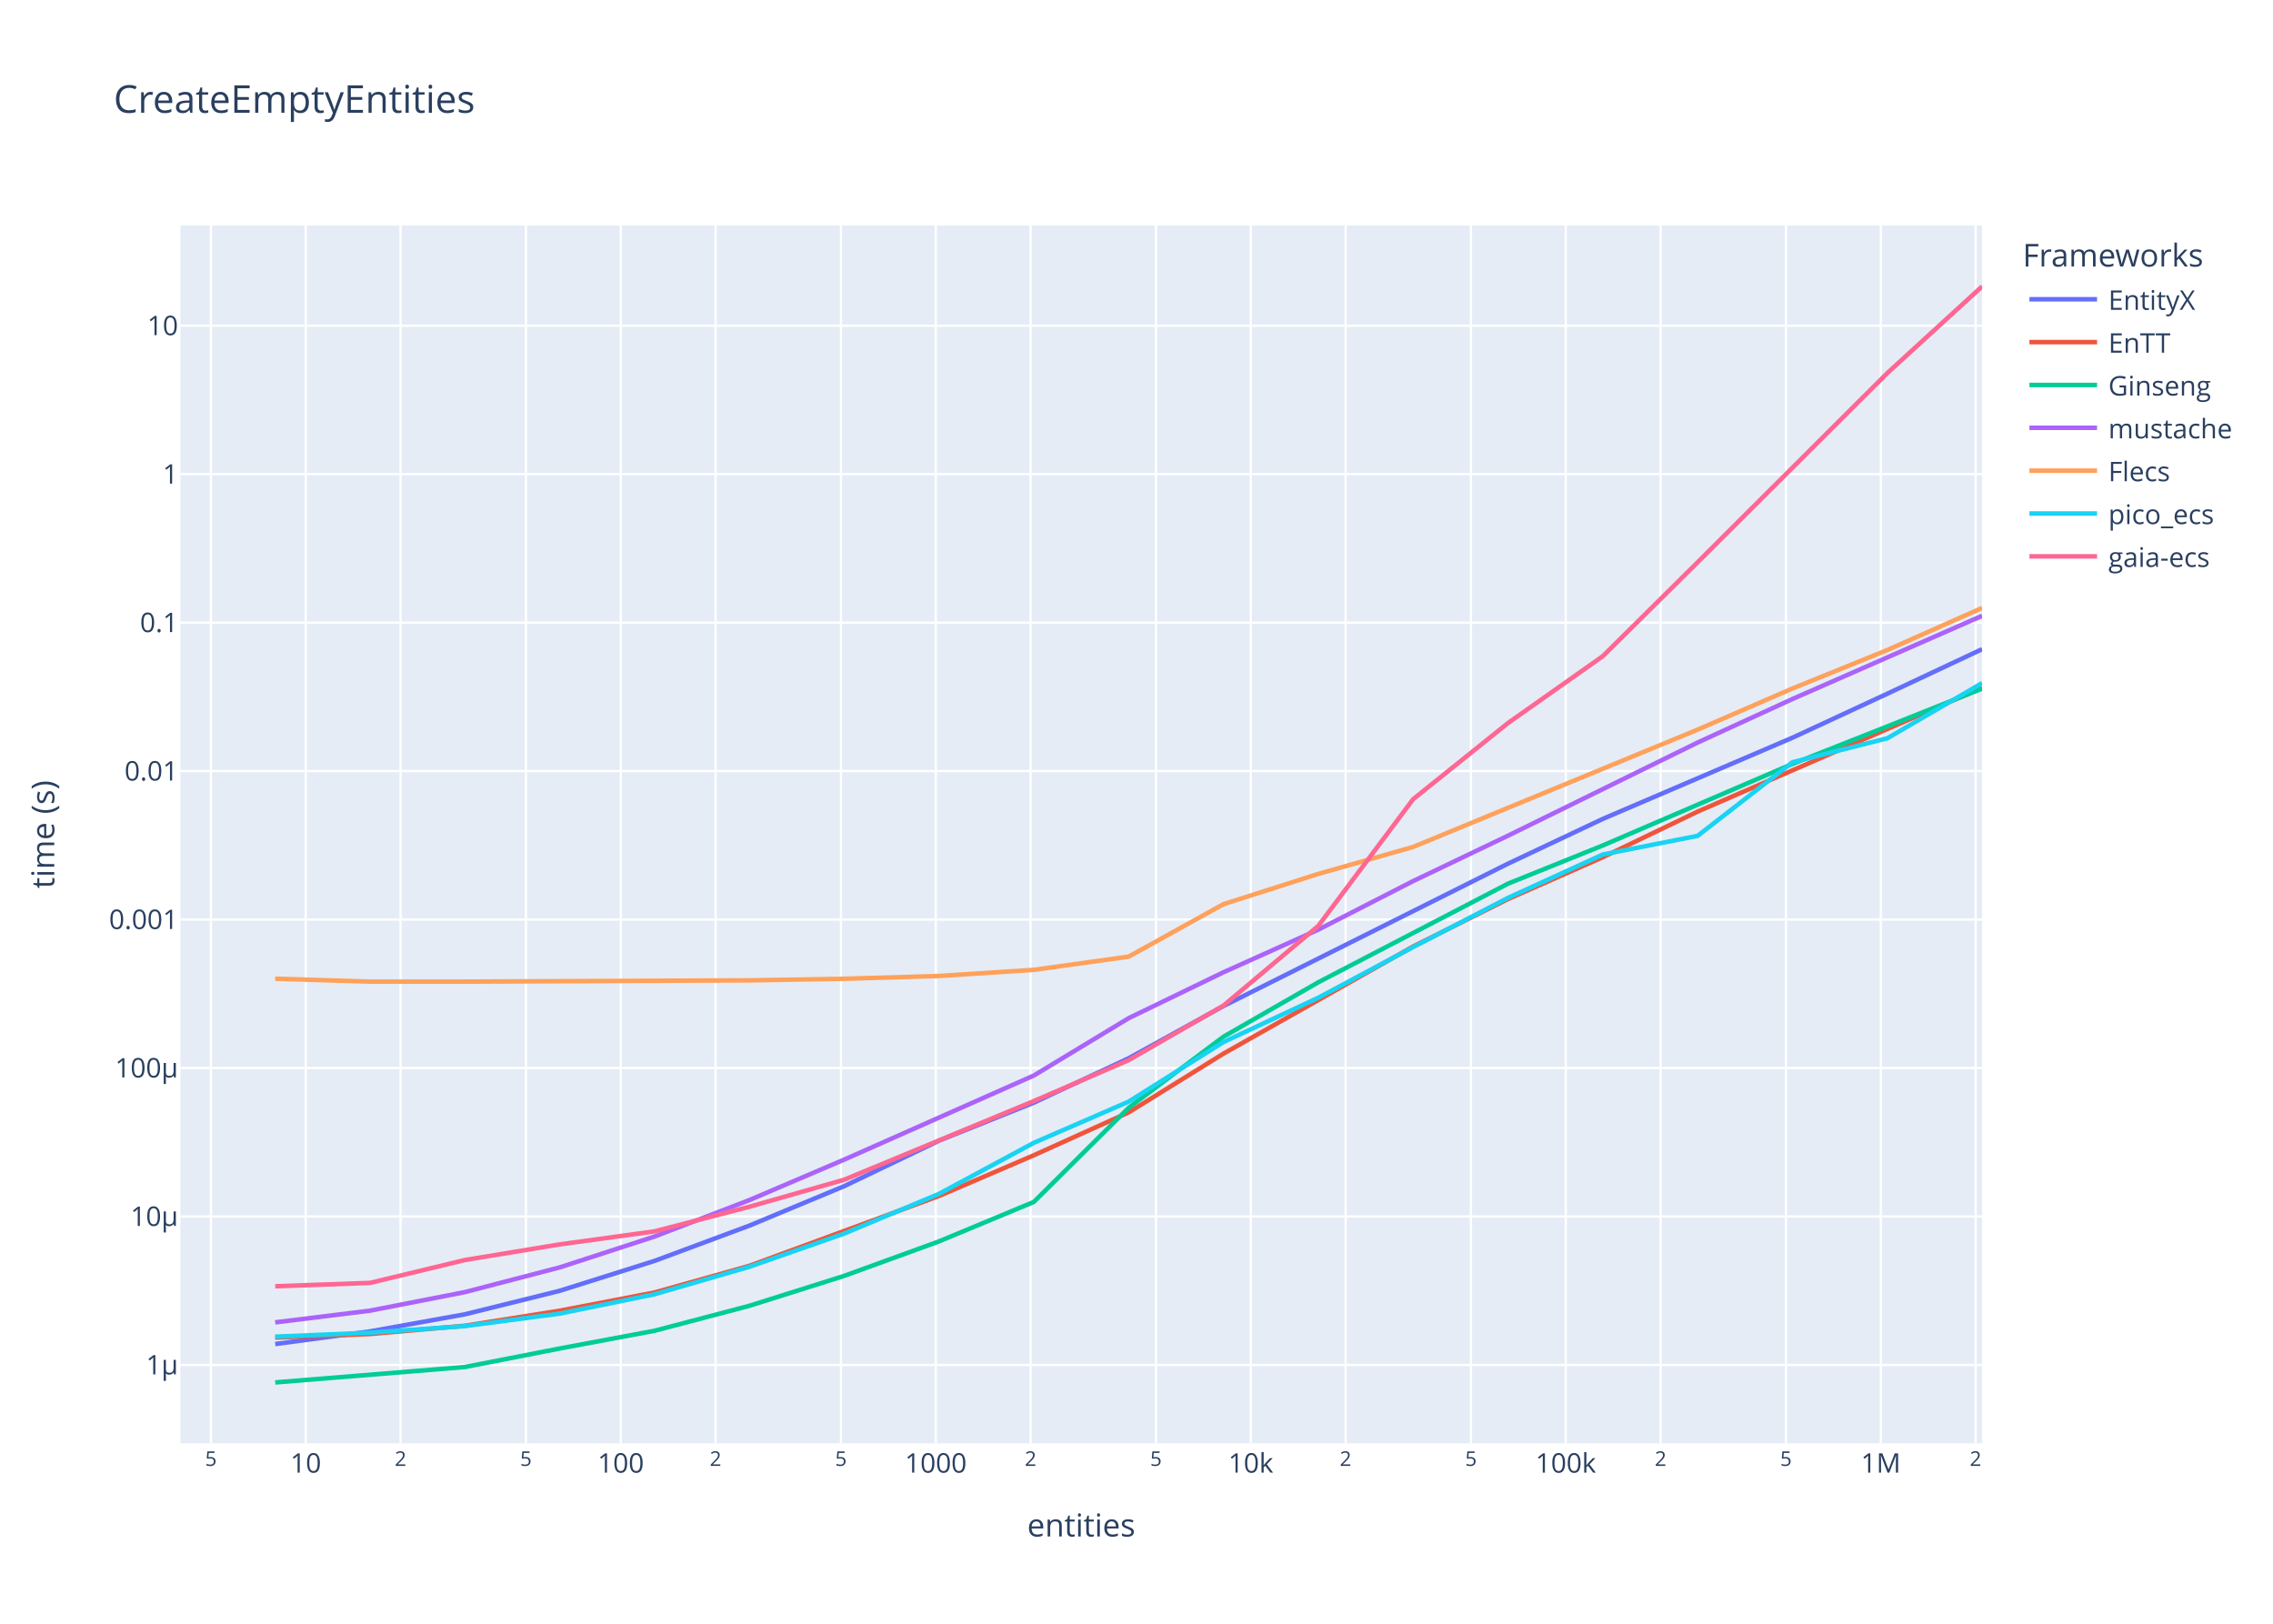
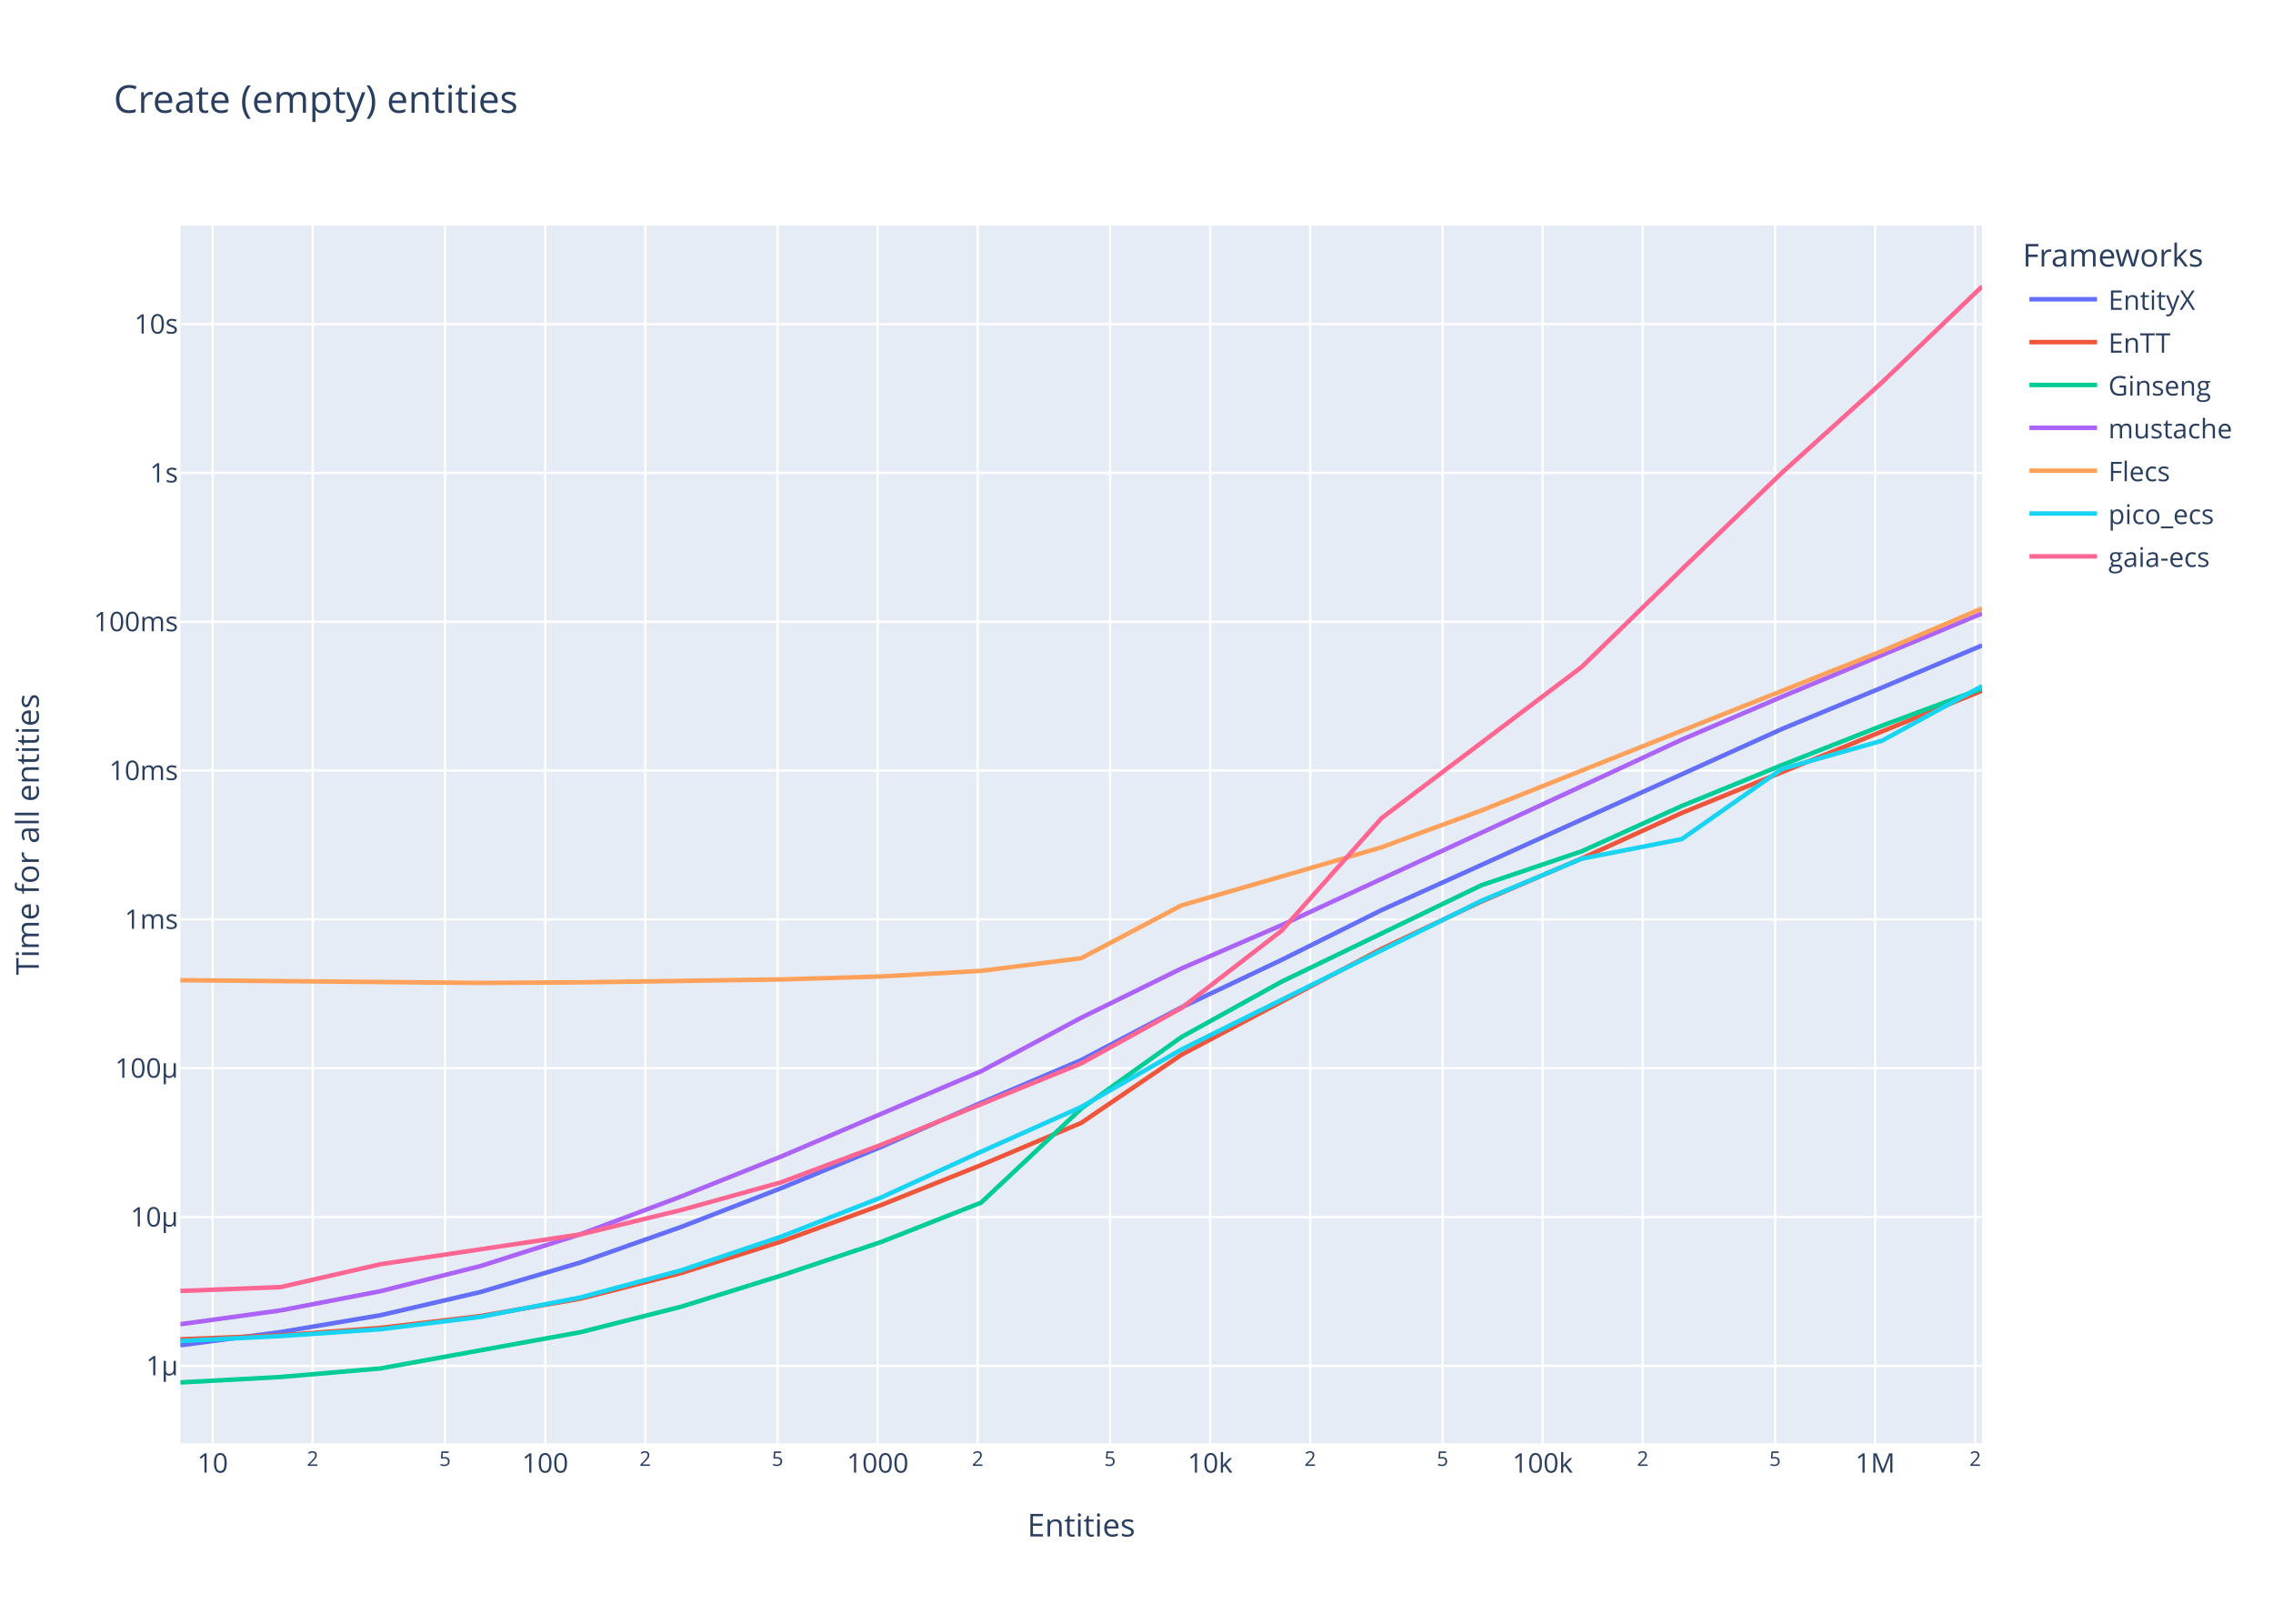
<svg xmlns="http://www.w3.org/2000/svg" class="main-svg" width="1008" height="720" style="" viewBox="0 0 1008 720">
  <rect x="0" y="0" width="1008" height="720" style="fill: rgb(255, 255, 255); fill-opacity: 1;" />
-   <defs id="defs-e881c6">
+   <defs id="defs-3a4ec4">
    <g class="clips">
-       <clipPath id="clipe881c6xyplot" class="plotclip">
+       <clipPath id="clip3a4ec4xyplot" class="plotclip">
        <rect width="799" height="540" />
      </clipPath>
-       <clipPath class="axesclip" id="clipe881c6x">
+       <clipPath class="axesclip" id="clip3a4ec4x">
        <rect x="80" y="0" width="799" height="720" />
      </clipPath>
-       <clipPath class="axesclip" id="clipe881c6y">
+       <clipPath class="axesclip" id="clip3a4ec4y">
        <rect x="0" y="100" width="1008" height="540" />
      </clipPath>
-       <clipPath class="axesclip" id="clipe881c6xy">
+       <clipPath class="axesclip" id="clip3a4ec4xy">
        <rect x="80" y="100" width="799" height="540" />
      </clipPath>
    </g>
    <g class="gradients" />
    <g class="patterns" />
  </defs>
  <g class="bglayer">
    <rect class="bg" x="80" y="100" width="799" height="540" style="fill: rgb(229, 236, 246); fill-opacity: 1; stroke-width: 0;" />
  </g>
  <g class="layer-below">
    <g class="imagelayer" />
    <g class="shapelayer" />
  </g>
  <g class="cartesianlayer">
    <g class="subplot xy">
      <g class="layer-subplot">
        <g class="shapelayer" />
        <g class="imagelayer" />
      </g>
      <g class="minor-gridlayer">
        <g class="x" />
        <g class="y" />
      </g>
      <g class="gridlayer">
        <g class="x">
-           <path class="xgrid crisp" transform="translate(93.54,0)" d="M0,100v540" style="stroke: rgb(255, 255, 255); stroke-opacity: 1; stroke-width: 1px;" />
-           <path class="xgrid crisp" transform="translate(135.59,0)" d="M0,100v540" style="stroke: rgb(255, 255, 255); stroke-opacity: 1; stroke-width: 1px;" />
-           <path class="xgrid crisp" transform="translate(177.64,0)" d="M0,100v540" style="stroke: rgb(255, 255, 255); stroke-opacity: 1; stroke-width: 1px;" />
-           <path class="xgrid crisp" transform="translate(233.23,0)" d="M0,100v540" style="stroke: rgb(255, 255, 255); stroke-opacity: 1; stroke-width: 1px;" />
-           <path class="xgrid crisp" transform="translate(275.29,0)" d="M0,100v540" style="stroke: rgb(255, 255, 255); stroke-opacity: 1; stroke-width: 1px;" />
-           <path class="xgrid crisp" transform="translate(317.34,0)" d="M0,100v540" style="stroke: rgb(255, 255, 255); stroke-opacity: 1; stroke-width: 1px;" />
-           <path class="xgrid crisp" transform="translate(372.93,0)" d="M0,100v540" style="stroke: rgb(255, 255, 255); stroke-opacity: 1; stroke-width: 1px;" />
-           <path class="xgrid crisp" transform="translate(414.98,0)" d="M0,100v540" style="stroke: rgb(255, 255, 255); stroke-opacity: 1; stroke-width: 1px;" />
-           <path class="xgrid crisp" transform="translate(457.03,0)" d="M0,100v540" style="stroke: rgb(255, 255, 255); stroke-opacity: 1; stroke-width: 1px;" />
-           <path class="xgrid crisp" transform="translate(512.63,0)" d="M0,100v540" style="stroke: rgb(255, 255, 255); stroke-opacity: 1; stroke-width: 1px;" />
-           <path class="xgrid crisp" transform="translate(554.68,0)" d="M0,100v540" style="stroke: rgb(255, 255, 255); stroke-opacity: 1; stroke-width: 1px;" />
-           <path class="xgrid crisp" transform="translate(596.73,0)" d="M0,100v540" style="stroke: rgb(255, 255, 255); stroke-opacity: 1; stroke-width: 1px;" />
-           <path class="xgrid crisp" transform="translate(652.32,0)" d="M0,100v540" style="stroke: rgb(255, 255, 255); stroke-opacity: 1; stroke-width: 1px;" />
-           <path class="xgrid crisp" transform="translate(694.37,0)" d="M0,100v540" style="stroke: rgb(255, 255, 255); stroke-opacity: 1; stroke-width: 1px;" />
-           <path class="xgrid crisp" transform="translate(736.43,0)" d="M0,100v540" style="stroke: rgb(255, 255, 255); stroke-opacity: 1; stroke-width: 1px;" />
-           <path class="xgrid crisp" transform="translate(792.02,0)" d="M0,100v540" style="stroke: rgb(255, 255, 255); stroke-opacity: 1; stroke-width: 1px;" />
-           <path class="xgrid crisp" transform="translate(834.07,0)" d="M0,100v540" style="stroke: rgb(255, 255, 255); stroke-opacity: 1; stroke-width: 1px;" />
-           <path class="xgrid crisp" transform="translate(876.12,0)" d="M0,100v540" style="stroke: rgb(255, 255, 255); stroke-opacity: 1; stroke-width: 1px;" />
+           <path class="xgrid crisp" transform="translate(94.29,0)" d="M0,100v540" style="stroke: rgb(255, 255, 255); stroke-opacity: 1; stroke-width: 1px;" />
+           <path class="xgrid crisp" transform="translate(138.68,0)" d="M0,100v540" style="stroke: rgb(255, 255, 255); stroke-opacity: 1; stroke-width: 1px;" />
+           <path class="xgrid crisp" transform="translate(197.36,0)" d="M0,100v540" style="stroke: rgb(255, 255, 255); stroke-opacity: 1; stroke-width: 1px;" />
+           <path class="xgrid crisp" transform="translate(241.75,0)" d="M0,100v540" style="stroke: rgb(255, 255, 255); stroke-opacity: 1; stroke-width: 1px;" />
+           <path class="xgrid crisp" transform="translate(286.14,0)" d="M0,100v540" style="stroke: rgb(255, 255, 255); stroke-opacity: 1; stroke-width: 1px;" />
+           <path class="xgrid crisp" transform="translate(344.81,0)" d="M0,100v540" style="stroke: rgb(255, 255, 255); stroke-opacity: 1; stroke-width: 1px;" />
+           <path class="xgrid crisp" transform="translate(389.2,0)" d="M0,100v540" style="stroke: rgb(255, 255, 255); stroke-opacity: 1; stroke-width: 1px;" />
+           <path class="xgrid crisp" transform="translate(433.59,0)" d="M0,100v540" style="stroke: rgb(255, 255, 255); stroke-opacity: 1; stroke-width: 1px;" />
+           <path class="xgrid crisp" transform="translate(492.27,0)" d="M0,100v540" style="stroke: rgb(255, 255, 255); stroke-opacity: 1; stroke-width: 1px;" />
+           <path class="xgrid crisp" transform="translate(536.66,0)" d="M0,100v540" style="stroke: rgb(255, 255, 255); stroke-opacity: 1; stroke-width: 1px;" />
+           <path class="xgrid crisp" transform="translate(581.05,0)" d="M0,100v540" style="stroke: rgb(255, 255, 255); stroke-opacity: 1; stroke-width: 1px;" />
+           <path class="xgrid crisp" transform="translate(639.73,0)" d="M0,100v540" style="stroke: rgb(255, 255, 255); stroke-opacity: 1; stroke-width: 1px;" />
+           <path class="xgrid crisp" transform="translate(684.12,0)" d="M0,100v540" style="stroke: rgb(255, 255, 255); stroke-opacity: 1; stroke-width: 1px;" />
+           <path class="xgrid crisp" transform="translate(728.51,0)" d="M0,100v540" style="stroke: rgb(255, 255, 255); stroke-opacity: 1; stroke-width: 1px;" />
+           <path class="xgrid crisp" transform="translate(787.18,0)" d="M0,100v540" style="stroke: rgb(255, 255, 255); stroke-opacity: 1; stroke-width: 1px;" />
+           <path class="xgrid crisp" transform="translate(831.57,0)" d="M0,100v540" style="stroke: rgb(255, 255, 255); stroke-opacity: 1; stroke-width: 1px;" />
+           <path class="xgrid crisp" transform="translate(875.96,0)" d="M0,100v540" style="stroke: rgb(255, 255, 255); stroke-opacity: 1; stroke-width: 1px;" />
        </g>
        <g class="y">
-           <path class="ygrid crisp" transform="translate(0,605.23)" d="M80,0h799" style="stroke: rgb(255, 255, 255); stroke-opacity: 1; stroke-width: 1px;" />
-           <path class="ygrid crisp" transform="translate(0,539.4)" d="M80,0h799" style="stroke: rgb(255, 255, 255); stroke-opacity: 1; stroke-width: 1px;" />
-           <path class="ygrid crisp" transform="translate(0,473.57)" d="M80,0h799" style="stroke: rgb(255, 255, 255); stroke-opacity: 1; stroke-width: 1px;" />
-           <path class="ygrid crisp" transform="translate(0,407.74)" d="M80,0h799" style="stroke: rgb(255, 255, 255); stroke-opacity: 1; stroke-width: 1px;" />
-           <path class="ygrid crisp" transform="translate(0,341.91)" d="M80,0h799" style="stroke: rgb(255, 255, 255); stroke-opacity: 1; stroke-width: 1px;" />
-           <path class="ygrid crisp" transform="translate(0,276.08)" d="M80,0h799" style="stroke: rgb(255, 255, 255); stroke-opacity: 1; stroke-width: 1px;" />
-           <path class="ygrid crisp" transform="translate(0,210.25)" d="M80,0h799" style="stroke: rgb(255, 255, 255); stroke-opacity: 1; stroke-width: 1px;" />
-           <path class="ygrid crisp" transform="translate(0,144.42)" d="M80,0h799" style="stroke: rgb(255, 255, 255); stroke-opacity: 1; stroke-width: 1px;" />
+           <path class="ygrid crisp" transform="translate(0,605.66)" d="M80,0h799" style="stroke: rgb(255, 255, 255); stroke-opacity: 1; stroke-width: 1px;" />
+           <path class="ygrid crisp" transform="translate(0,539.67)" d="M80,0h799" style="stroke: rgb(255, 255, 255); stroke-opacity: 1; stroke-width: 1px;" />
+           <path class="ygrid crisp" transform="translate(0,473.67)" d="M80,0h799" style="stroke: rgb(255, 255, 255); stroke-opacity: 1; stroke-width: 1px;" />
+           <path class="ygrid crisp" transform="translate(0,407.68)" d="M80,0h799" style="stroke: rgb(255, 255, 255); stroke-opacity: 1; stroke-width: 1px;" />
+           <path class="ygrid crisp" transform="translate(0,341.69)" d="M80,0h799" style="stroke: rgb(255, 255, 255); stroke-opacity: 1; stroke-width: 1px;" />
+           <path class="ygrid crisp" transform="translate(0,275.7)" d="M80,0h799" style="stroke: rgb(255, 255, 255); stroke-opacity: 1; stroke-width: 1px;" />
+           <path class="ygrid crisp" transform="translate(0,209.71)" d="M80,0h799" style="stroke: rgb(255, 255, 255); stroke-opacity: 1; stroke-width: 1px;" />
+           <path class="ygrid crisp" transform="translate(0,143.72)" d="M80,0h799" style="stroke: rgb(255, 255, 255); stroke-opacity: 1; stroke-width: 1px;" />
        </g>
      </g>
      <g class="zerolinelayer" />
      <path class="xlines-below" />
      <path class="ylines-below" />
      <g class="overlines-below" />
      <g class="xaxislayer-below" />
      <g class="yaxislayer-below" />
      <g class="overaxes-below" />
-       <g class="plot" transform="translate(80,100)" clip-path="url(#clipe881c6xyplot)">
+       <g class="plot" transform="translate(80,100)" clip-path="url(#clip3a4ec4xyplot)">
        <g class="scatterlayer mlayer">
-           <g class="trace scatter tracedc509d" style="stroke-miterlimit: 2; opacity: 1;">
-             <g class="fills" />
-             <g class="errorbars" />
-             <g class="lines">
-               <path class="js-line" d="M42.05,495.98L84.11,490.36L126.16,482.79L168.21,472.37L210.26,459.11L252.32,443.47L294.37,425.97L336.42,405.8L378.47,388.94L420.53,369.25L462.58,346.08L588.74,282.97L630.79,263.12L714.89,227.12L756.95,207.61L799,187.85" style="vector-effect: none; fill: none; stroke: rgb(99, 110, 250); stroke-opacity: 1; stroke-width: 2px; opacity: 1;" />
-             </g>
-             <g class="points" />
-             <g class="text" />
-           </g>
-           <g class="trace scatter trace488542" style="stroke-miterlimit: 2; opacity: 1;">
-             <g class="fills" />
-             <g class="errorbars" />
-             <g class="lines">
-               <path class="js-line" d="M42.05,493.11L84.11,491.53L126.16,487.86L168.21,481.19L210.26,473.11L252.32,461.29L294.37,445.83L336.42,430.32L378.47,412.27L420.53,393.25L462.58,367.2L546.68,319.69L588.74,298.67L630.79,280.11L672.84,259.88L799,204.97" style="vector-effect: none; fill: none; stroke: rgb(239, 85, 59); stroke-opacity: 1; stroke-width: 2px; opacity: 1;" />
-             </g>
-             <g class="points" />
-             <g class="text" />
-           </g>
-           <g class="trace scatter trace3561d5" style="stroke-miterlimit: 2; opacity: 1;">
-             <g class="fills" />
-             <g class="errorbars" />
-             <g class="lines">
-               <path class="js-line" d="M42.05,513L126.16,506.16L168.21,497.95L210.26,490.09L252.32,479.02L294.37,465.75L336.42,450.46L378.47,432.96L420.53,391.21L462.58,359.69L504.63,335.56L588.74,291.84L630.79,274.89L714.89,238.73L756.95,222.1L799,205.34" style="vector-effect: none; fill: none; stroke: rgb(0, 204, 150); stroke-opacity: 1; stroke-width: 2px; opacity: 1;" />
-             </g>
-             <g class="points" />
-             <g class="text" />
-           </g>
-           <g class="trace scatter trace7c3bd7" style="stroke-miterlimit: 2; opacity: 1;">
-             <g class="fills" />
-             <g class="errorbars" />
-             <g class="lines">
-               <path class="js-line" d="M42.05,486.37L84.11,481.17L126.16,472.95L168.21,461.99L210.26,448.31L252.32,432.14L294.37,414.2L378.47,376.91L420.53,351.48L462.58,331.12L504.63,312.22L546.68,290.69L588.74,270.56L672.84,229.26L714.89,209.96L799,173.06" style="vector-effect: none; fill: none; stroke: rgb(171, 99, 250); stroke-opacity: 1; stroke-width: 2px; opacity: 1;" />
-             </g>
-             <g class="points" />
-             <g class="text" />
-           </g>
-           <g class="trace scatter traced557a1" style="stroke-miterlimit: 2; opacity: 1;">
-             <g class="fills" />
-             <g class="errorbars" />
-             <g class="lines">
-               <path class="js-line" d="M42.05,333.98L84.11,335.27L126.16,335.26L252.32,334.71L294.37,334.01L336.42,332.77L378.47,330.05L420.53,324.18L462.58,300.93L504.63,287.5L546.68,275.55L672.84,223.54L714.89,205.29L756.95,188.24L799,169.57" style="vector-effect: none; fill: none; stroke: rgb(255, 161, 90); stroke-opacity: 1; stroke-width: 2px; opacity: 1;" />
-             </g>
-             <g class="points" />
-             <g class="text" />
-           </g>
-           <g class="trace scatter tracea972f2" style="stroke-miterlimit: 2; opacity: 1;">
-             <g class="fills" />
-             <g class="errorbars" />
-             <g class="lines">
-               <path class="js-line" d="M42.05,492.7L84.11,490.95L126.16,488.01L168.21,482.48L210.26,473.9L252.32,461.72L294.37,446.99L336.42,429.38L378.47,406.75L420.53,388.48L462.58,362.06L504.63,342.41L546.68,319.95L588.74,298.14L630.79,278.91L672.84,270.63L714.89,237.99L756.95,227.37L799,202.89" style="vector-effect: none; fill: none; stroke: rgb(25, 211, 243); stroke-opacity: 1; stroke-width: 2px; opacity: 1;" />
-             </g>
-             <g class="points" />
-             <g class="text" />
-           </g>
-           <g class="trace scatter traceb3507d" style="stroke-miterlimit: 2; opacity: 1;">
-             <g class="fills" />
-             <g class="errorbars" />
-             <g class="lines">
-               <path class="js-line" d="M42.05,470.36L84.11,468.86L126.16,458.72L168.21,451.79L210.26,446.01L252.32,435.1L294.37,423.11L378.47,388.23L420.53,370.09L462.58,345.89L504.63,310.55L546.68,254.38L588.74,220.62L630.79,190.97L672.84,149.33L756.95,65.45L799,27" style="vector-effect: none; fill: none; stroke: rgb(255, 102, 146); stroke-opacity: 1; stroke-width: 2px; opacity: 1;" />
+           <g class="trace scatter trace515e4f" style="stroke-miterlimit: 2; opacity: 1;">
+             <g class="fills" />
+             <g class="errorbars" />
+             <g class="lines">
+               <path class="js-line" d="M0,496.51L44.39,490.67L88.78,483.19L133.17,472.88L177.56,459.76L221.94,444.1L266.33,426.89L310.72,408.57L355.11,388.98L399.5,370.06L443.89,346.71L488.28,325.67L532.67,303.55L710.22,223.25L754.61,204.88L799,186.18" style="vector-effect: none; fill: none; stroke: rgb(99, 110, 250); stroke-opacity: 1; stroke-width: 2px; opacity: 1;" />
+             </g>
+             <g class="points" />
+             <g class="text" />
+           </g>
+           <g class="trace scatter tracee8539f" style="stroke-miterlimit: 2; opacity: 1;">
+             <g class="fills" />
+             <g class="errorbars" />
+             <g class="lines">
+               <path class="js-line" d="M0,493.88L44.39,492.12L88.78,488.8L133.17,483.55L177.56,475.81L221.94,464.53L266.33,450.56L310.72,434.35L355.11,416.59L399.5,397.91L443.89,367.72L532.67,320.73L577.06,299.7L621.44,280.64L665.83,260.47L799,206.27" style="vector-effect: none; fill: none; stroke: rgb(239, 85, 59); stroke-opacity: 1; stroke-width: 2px; opacity: 1;" />
+             </g>
+             <g class="points" />
+             <g class="text" />
+           </g>
+           <g class="trace scatter trace3eebcf" style="stroke-miterlimit: 2; opacity: 1;">
+             <g class="fills" />
+             <g class="errorbars" />
+             <g class="lines">
+               <path class="js-line" d="M0,513L44.39,510.59L88.78,506.77L177.56,490.69L221.94,479.45L266.33,465.63L310.72,450.74L355.11,433.26L399.5,391.57L443.89,359.88L488.28,335.33L577.06,292.49L621.44,277.48L665.83,257.38L710.22,239.26L754.61,221.78L799,205.3" style="vector-effect: none; fill: none; stroke: rgb(0, 204, 150); stroke-opacity: 1; stroke-width: 2px; opacity: 1;" />
+             </g>
+             <g class="points" />
+             <g class="text" />
+           </g>
+           <g class="trace scatter trace97cc66" style="stroke-miterlimit: 2; opacity: 1;">
+             <g class="fills" />
+             <g class="errorbars" />
+             <g class="lines">
+               <path class="js-line" d="M0,487.19L44.39,481.06L88.78,472.53L133.17,461.36L177.56,447.22L221.94,430.59L266.33,412.85L355.11,375L399.5,351.28L443.89,329.47L488.28,310.25L577.06,269.19L621.44,248.61L665.83,227.96L710.22,208.93L799,171.99" style="vector-effect: none; fill: none; stroke: rgb(171, 99, 250); stroke-opacity: 1; stroke-width: 2px; opacity: 1;" />
+             </g>
+             <g class="points" />
+             <g class="text" />
+           </g>
+           <g class="trace scatter trace8393b8" style="stroke-miterlimit: 2; opacity: 1;">
+             <g class="fills" />
+             <g class="errorbars" />
+             <g class="lines">
+               <path class="js-line" d="M0,334.64L133.17,335.85L177.56,335.59L266.33,334.3L310.72,332.99L355.11,330.5L399.5,324.88L443.89,301.48L488.28,288.67L532.67,275.69L577.06,259.34L754.61,188.69L799,169.77" style="vector-effect: none; fill: none; stroke: rgb(255, 161, 90); stroke-opacity: 1; stroke-width: 2px; opacity: 1;" />
+             </g>
+             <g class="points" />
+             <g class="text" />
+           </g>
+           <g class="trace scatter traceb7deef" style="stroke-miterlimit: 2; opacity: 1;">
+             <g class="fills" />
+             <g class="errorbars" />
+             <g class="lines">
+               <path class="js-line" d="M0,494.62L44.39,492.44L88.78,489.41L133.17,483.91L177.56,475.27L221.94,463.33L266.33,448.37L310.72,431L355.11,410.68L399.5,390.84L443.89,365.37L577.06,299.38L621.44,280.76L665.83,272.07L710.22,240.98L754.61,228.44L799,204.21" style="vector-effect: none; fill: none; stroke: rgb(25, 211, 243); stroke-opacity: 1; stroke-width: 2px; opacity: 1;" />
+             </g>
+             <g class="points" />
+             <g class="text" />
+           </g>
+           <g class="trace scatter trace3a785d" style="stroke-miterlimit: 2; opacity: 1;">
+             <g class="fills" />
+             <g class="errorbars" />
+             <g class="lines">
+               <path class="js-line" d="M0,472.43L44.39,470.73L88.78,460.57L177.56,447.32L221.94,436.59L266.33,424.28L310.72,407.66L399.5,371.53L443.89,347L488.28,312.75L532.67,262.78L621.44,195.72L665.83,152.47L710.22,109.63L754.61,69.55L799,27" style="vector-effect: none; fill: none; stroke: rgb(255, 102, 146); stroke-opacity: 1; stroke-width: 2px; opacity: 1;" />
            </g>
            <g class="points" />
            <g class="text" />
          </g>
        </g>
      </g>
      <g class="overplot" />
      <path class="xlines-above crisp" d="M0,0" style="fill: none;" />
      <path class="ylines-above crisp" d="M0,0" style="fill: none;" />
      <g class="overlines-above" />
      <g class="xaxislayer-above">
        <g class="xtick">
-           <text text-anchor="middle" x="0" y="650" transform="translate(93.54,0)" style="font-family: 'Open Sans', verdana, arial, sans-serif; font-size: 9px; fill: rgb(42, 63, 95); fill-opacity: 1; white-space: pre; opacity: 1;">5</text>
-         </g>
-         <g class="xtick">
-           <text text-anchor="middle" x="0" y="653" style="font-family: 'Open Sans', verdana, arial, sans-serif; font-size: 12px; fill: rgb(42, 63, 95); fill-opacity: 1; white-space: pre; opacity: 1;" transform="translate(135.59,0)">10</text>
-         </g>
-         <g class="xtick">
-           <text text-anchor="middle" x="0" y="650" style="font-family: 'Open Sans', verdana, arial, sans-serif; font-size: 9px; fill: rgb(42, 63, 95); fill-opacity: 1; white-space: pre; opacity: 1;" transform="translate(177.64,0)">2</text>
-         </g>
-         <g class="xtick">
-           <text text-anchor="middle" x="0" y="650" style="font-family: 'Open Sans', verdana, arial, sans-serif; font-size: 9px; fill: rgb(42, 63, 95); fill-opacity: 1; white-space: pre; opacity: 1;" transform="translate(233.23,0)">5</text>
-         </g>
-         <g class="xtick">
-           <text text-anchor="middle" x="0" y="653" style="font-family: 'Open Sans', verdana, arial, sans-serif; font-size: 12px; fill: rgb(42, 63, 95); fill-opacity: 1; white-space: pre; opacity: 1;" transform="translate(275.29,0)">100</text>
-         </g>
-         <g class="xtick">
-           <text text-anchor="middle" x="0" y="650" style="font-family: 'Open Sans', verdana, arial, sans-serif; font-size: 9px; fill: rgb(42, 63, 95); fill-opacity: 1; white-space: pre; opacity: 1;" transform="translate(317.34,0)">2</text>
-         </g>
-         <g class="xtick">
-           <text text-anchor="middle" x="0" y="650" style="font-family: 'Open Sans', verdana, arial, sans-serif; font-size: 9px; fill: rgb(42, 63, 95); fill-opacity: 1; white-space: pre; opacity: 1;" transform="translate(372.93,0)">5</text>
-         </g>
-         <g class="xtick">
-           <text text-anchor="middle" x="0" y="653" style="font-family: 'Open Sans', verdana, arial, sans-serif; font-size: 12px; fill: rgb(42, 63, 95); fill-opacity: 1; white-space: pre; opacity: 1;" transform="translate(414.98,0)">1000</text>
-         </g>
-         <g class="xtick">
-           <text text-anchor="middle" x="0" y="650" style="font-family: 'Open Sans', verdana, arial, sans-serif; font-size: 9px; fill: rgb(42, 63, 95); fill-opacity: 1; white-space: pre; opacity: 1;" transform="translate(457.03,0)">2</text>
-         </g>
-         <g class="xtick">
-           <text text-anchor="middle" x="0" y="650" style="font-family: 'Open Sans', verdana, arial, sans-serif; font-size: 9px; fill: rgb(42, 63, 95); fill-opacity: 1; white-space: pre; opacity: 1;" transform="translate(512.63,0)">5</text>
-         </g>
-         <g class="xtick">
-           <text text-anchor="middle" x="0" y="653" style="font-family: 'Open Sans', verdana, arial, sans-serif; font-size: 12px; fill: rgb(42, 63, 95); fill-opacity: 1; white-space: pre; opacity: 1;" transform="translate(554.68,0)">10k</text>
-         </g>
-         <g class="xtick">
-           <text text-anchor="middle" x="0" y="650" style="font-family: 'Open Sans', verdana, arial, sans-serif; font-size: 9px; fill: rgb(42, 63, 95); fill-opacity: 1; white-space: pre; opacity: 1;" transform="translate(596.73,0)">2</text>
-         </g>
-         <g class="xtick">
-           <text text-anchor="middle" x="0" y="650" style="font-family: 'Open Sans', verdana, arial, sans-serif; font-size: 9px; fill: rgb(42, 63, 95); fill-opacity: 1; white-space: pre; opacity: 1;" transform="translate(652.32,0)">5</text>
-         </g>
-         <g class="xtick">
-           <text text-anchor="middle" x="0" y="653" style="font-family: 'Open Sans', verdana, arial, sans-serif; font-size: 12px; fill: rgb(42, 63, 95); fill-opacity: 1; white-space: pre; opacity: 1;" transform="translate(694.37,0)">100k</text>
-         </g>
-         <g class="xtick">
-           <text text-anchor="middle" x="0" y="650" style="font-family: 'Open Sans', verdana, arial, sans-serif; font-size: 9px; fill: rgb(42, 63, 95); fill-opacity: 1; white-space: pre; opacity: 1;" transform="translate(736.43,0)">2</text>
-         </g>
-         <g class="xtick">
-           <text text-anchor="middle" x="0" y="650" style="font-family: 'Open Sans', verdana, arial, sans-serif; font-size: 9px; fill: rgb(42, 63, 95); fill-opacity: 1; white-space: pre; opacity: 1;" transform="translate(792.02,0)">5</text>
-         </g>
-         <g class="xtick">
-           <text text-anchor="middle" x="0" y="653" style="font-family: 'Open Sans', verdana, arial, sans-serif; font-size: 12px; fill: rgb(42, 63, 95); fill-opacity: 1; white-space: pre; opacity: 1;" transform="translate(834.07,0)">1M</text>
-         </g>
-         <g class="xtick">
-           <text text-anchor="middle" x="0" y="650" style="font-family: 'Open Sans', verdana, arial, sans-serif; font-size: 9px; fill: rgb(42, 63, 95); fill-opacity: 1; white-space: pre; opacity: 1;" transform="translate(876.12,0)">2</text>
+           <text text-anchor="middle" x="0" y="653" transform="translate(94.29,0)" style="font-family: 'Open Sans', verdana, arial, sans-serif; font-size: 12px; fill: rgb(42, 63, 95); fill-opacity: 1; white-space: pre; opacity: 1;">10</text>
+         </g>
+         <g class="xtick">
+           <text text-anchor="middle" x="0" y="650" style="font-family: 'Open Sans', verdana, arial, sans-serif; font-size: 9px; fill: rgb(42, 63, 95); fill-opacity: 1; white-space: pre; opacity: 1;" transform="translate(138.68,0)">2</text>
+         </g>
+         <g class="xtick">
+           <text text-anchor="middle" x="0" y="650" style="font-family: 'Open Sans', verdana, arial, sans-serif; font-size: 9px; fill: rgb(42, 63, 95); fill-opacity: 1; white-space: pre; opacity: 1;" transform="translate(197.36,0)">5</text>
+         </g>
+         <g class="xtick">
+           <text text-anchor="middle" x="0" y="653" style="font-family: 'Open Sans', verdana, arial, sans-serif; font-size: 12px; fill: rgb(42, 63, 95); fill-opacity: 1; white-space: pre; opacity: 1;" transform="translate(241.75,0)">100</text>
+         </g>
+         <g class="xtick">
+           <text text-anchor="middle" x="0" y="650" style="font-family: 'Open Sans', verdana, arial, sans-serif; font-size: 9px; fill: rgb(42, 63, 95); fill-opacity: 1; white-space: pre; opacity: 1;" transform="translate(286.14,0)">2</text>
+         </g>
+         <g class="xtick">
+           <text text-anchor="middle" x="0" y="650" style="font-family: 'Open Sans', verdana, arial, sans-serif; font-size: 9px; fill: rgb(42, 63, 95); fill-opacity: 1; white-space: pre; opacity: 1;" transform="translate(344.81,0)">5</text>
+         </g>
+         <g class="xtick">
+           <text text-anchor="middle" x="0" y="653" style="font-family: 'Open Sans', verdana, arial, sans-serif; font-size: 12px; fill: rgb(42, 63, 95); fill-opacity: 1; white-space: pre; opacity: 1;" transform="translate(389.2,0)">1000</text>
+         </g>
+         <g class="xtick">
+           <text text-anchor="middle" x="0" y="650" style="font-family: 'Open Sans', verdana, arial, sans-serif; font-size: 9px; fill: rgb(42, 63, 95); fill-opacity: 1; white-space: pre; opacity: 1;" transform="translate(433.59,0)">2</text>
+         </g>
+         <g class="xtick">
+           <text text-anchor="middle" x="0" y="650" style="font-family: 'Open Sans', verdana, arial, sans-serif; font-size: 9px; fill: rgb(42, 63, 95); fill-opacity: 1; white-space: pre; opacity: 1;" transform="translate(492.27,0)">5</text>
+         </g>
+         <g class="xtick">
+           <text text-anchor="middle" x="0" y="653" style="font-family: 'Open Sans', verdana, arial, sans-serif; font-size: 12px; fill: rgb(42, 63, 95); fill-opacity: 1; white-space: pre; opacity: 1;" transform="translate(536.66,0)">10k</text>
+         </g>
+         <g class="xtick">
+           <text text-anchor="middle" x="0" y="650" style="font-family: 'Open Sans', verdana, arial, sans-serif; font-size: 9px; fill: rgb(42, 63, 95); fill-opacity: 1; white-space: pre; opacity: 1;" transform="translate(581.05,0)">2</text>
+         </g>
+         <g class="xtick">
+           <text text-anchor="middle" x="0" y="650" style="font-family: 'Open Sans', verdana, arial, sans-serif; font-size: 9px; fill: rgb(42, 63, 95); fill-opacity: 1; white-space: pre; opacity: 1;" transform="translate(639.73,0)">5</text>
+         </g>
+         <g class="xtick">
+           <text text-anchor="middle" x="0" y="653" style="font-family: 'Open Sans', verdana, arial, sans-serif; font-size: 12px; fill: rgb(42, 63, 95); fill-opacity: 1; white-space: pre; opacity: 1;" transform="translate(684.12,0)">100k</text>
+         </g>
+         <g class="xtick">
+           <text text-anchor="middle" x="0" y="650" style="font-family: 'Open Sans', verdana, arial, sans-serif; font-size: 9px; fill: rgb(42, 63, 95); fill-opacity: 1; white-space: pre; opacity: 1;" transform="translate(728.51,0)">2</text>
+         </g>
+         <g class="xtick">
+           <text text-anchor="middle" x="0" y="650" style="font-family: 'Open Sans', verdana, arial, sans-serif; font-size: 9px; fill: rgb(42, 63, 95); fill-opacity: 1; white-space: pre; opacity: 1;" transform="translate(787.18,0)">5</text>
+         </g>
+         <g class="xtick">
+           <text text-anchor="middle" x="0" y="653" style="font-family: 'Open Sans', verdana, arial, sans-serif; font-size: 12px; fill: rgb(42, 63, 95); fill-opacity: 1; white-space: pre; opacity: 1;" transform="translate(831.57,0)">1M</text>
+         </g>
+         <g class="xtick">
+           <text text-anchor="middle" x="0" y="650" style="font-family: 'Open Sans', verdana, arial, sans-serif; font-size: 9px; fill: rgb(42, 63, 95); fill-opacity: 1; white-space: pre; opacity: 1;" transform="translate(875.96,0)">2</text>
        </g>
      </g>
      <g class="yaxislayer-above">
        <g class="ytick">
-           <text text-anchor="end" x="79" y="4.2" transform="translate(0,605.23)" style="font-family: 'Open Sans', verdana, arial, sans-serif; font-size: 12px; fill: rgb(42, 63, 95); fill-opacity: 1; white-space: pre; opacity: 1;">1μ</text>
-         </g>
-         <g class="ytick">
-           <text text-anchor="end" x="79" y="4.2" style="font-family: 'Open Sans', verdana, arial, sans-serif; font-size: 12px; fill: rgb(42, 63, 95); fill-opacity: 1; white-space: pre; opacity: 1;" transform="translate(0,539.4)">10μ</text>
-         </g>
-         <g class="ytick">
-           <text text-anchor="end" x="79" y="4.2" style="font-family: 'Open Sans', verdana, arial, sans-serif; font-size: 12px; fill: rgb(42, 63, 95); fill-opacity: 1; white-space: pre; opacity: 1;" transform="translate(0,473.57)">100μ</text>
-         </g>
-         <g class="ytick">
-           <text text-anchor="end" x="79" y="4.2" style="font-family: 'Open Sans', verdana, arial, sans-serif; font-size: 12px; fill: rgb(42, 63, 95); fill-opacity: 1; white-space: pre; opacity: 1;" transform="translate(0,407.74)">0.001</text>
-         </g>
-         <g class="ytick">
-           <text text-anchor="end" x="79" y="4.2" style="font-family: 'Open Sans', verdana, arial, sans-serif; font-size: 12px; fill: rgb(42, 63, 95); fill-opacity: 1; white-space: pre; opacity: 1;" transform="translate(0,341.91)">0.01</text>
-         </g>
-         <g class="ytick">
-           <text text-anchor="end" x="79" y="4.2" style="font-family: 'Open Sans', verdana, arial, sans-serif; font-size: 12px; fill: rgb(42, 63, 95); fill-opacity: 1; white-space: pre; opacity: 1;" transform="translate(0,276.08)">0.1</text>
-         </g>
-         <g class="ytick">
-           <text text-anchor="end" x="79" y="4.2" style="font-family: 'Open Sans', verdana, arial, sans-serif; font-size: 12px; fill: rgb(42, 63, 95); fill-opacity: 1; white-space: pre; opacity: 1;" transform="translate(0,210.25)">1</text>
-         </g>
-         <g class="ytick">
-           <text text-anchor="end" x="79" y="4.2" style="font-family: 'Open Sans', verdana, arial, sans-serif; font-size: 12px; fill: rgb(42, 63, 95); fill-opacity: 1; white-space: pre; opacity: 1;" transform="translate(0,144.42)">10</text>
+           <text text-anchor="end" x="79" y="4.2" transform="translate(0,605.66)" style="font-family: 'Open Sans', verdana, arial, sans-serif; font-size: 12px; fill: rgb(42, 63, 95); fill-opacity: 1; white-space: pre; opacity: 1;">1µ</text>
+         </g>
+         <g class="ytick">
+           <text text-anchor="end" x="79" y="4.2" style="font-family: 'Open Sans', verdana, arial, sans-serif; font-size: 12px; fill: rgb(42, 63, 95); fill-opacity: 1; white-space: pre; opacity: 1;" transform="translate(0,539.67)">10µ</text>
+         </g>
+         <g class="ytick">
+           <text text-anchor="end" x="79" y="4.2" style="font-family: 'Open Sans', verdana, arial, sans-serif; font-size: 12px; fill: rgb(42, 63, 95); fill-opacity: 1; white-space: pre; opacity: 1;" transform="translate(0,473.67)">100µ</text>
+         </g>
+         <g class="ytick">
+           <text text-anchor="end" x="79" y="4.2" style="font-family: 'Open Sans', verdana, arial, sans-serif; font-size: 12px; fill: rgb(42, 63, 95); fill-opacity: 1; white-space: pre; opacity: 1;" transform="translate(0,407.68)">1ms</text>
+         </g>
+         <g class="ytick">
+           <text text-anchor="end" x="79" y="4.2" style="font-family: 'Open Sans', verdana, arial, sans-serif; font-size: 12px; fill: rgb(42, 63, 95); fill-opacity: 1; white-space: pre; opacity: 1;" transform="translate(0,341.69)">10ms</text>
+         </g>
+         <g class="ytick">
+           <text text-anchor="end" x="79" y="4.2" style="font-family: 'Open Sans', verdana, arial, sans-serif; font-size: 12px; fill: rgb(42, 63, 95); fill-opacity: 1; white-space: pre; opacity: 1;" transform="translate(0,275.7)">100ms</text>
+         </g>
+         <g class="ytick">
+           <text text-anchor="end" x="79" y="4.2" style="font-family: 'Open Sans', verdana, arial, sans-serif; font-size: 12px; fill: rgb(42, 63, 95); fill-opacity: 1; white-space: pre; opacity: 1;" transform="translate(0,209.71)">1s</text>
+         </g>
+         <g class="ytick">
+           <text text-anchor="end" x="79" y="4.2" style="font-family: 'Open Sans', verdana, arial, sans-serif; font-size: 12px; fill: rgb(42, 63, 95); fill-opacity: 1; white-space: pre; opacity: 1;" transform="translate(0,143.72)">10s</text>
        </g>
      </g>
      <g class="overaxes-above" />
    </g>
  </g>
  <g class="polarlayer" />
  <g class="smithlayer" />
  <g class="ternarylayer" />
  <g class="geolayer" />
  <g class="funnelarealayer" />
  <g class="pielayer" />
  <g class="iciclelayer" />
  <g class="treemaplayer" />
  <g class="sunburstlayer" />
  <g class="glimages" />
-   <defs id="topdefs-e881c6">
+   <defs id="topdefs-3a4ec4">
    <g class="clips" />
-     <clipPath id="legende881c6">
+     <clipPath id="legend3a4ec4">
      <rect width="101" height="162" x="0" y="0" />
    </clipPath>
  </defs>
  <g class="layer-above">
    <g class="imagelayer" />
    <g class="shapelayer" />
  </g>
  <g class="infolayer">
    <g class="legend" pointer-events="all" transform="translate(894.98,100)">
      <rect class="bg" shape-rendering="crispEdges" width="101" height="162" x="0" y="0" style="stroke: rgb(68, 68, 68); stroke-opacity: 1; fill: rgb(255, 255, 255); fill-opacity: 1; stroke-width: 0px;" />
-       <g class="scrollbox" transform="" clip-path="url(#legende881c6)">
+       <g class="scrollbox" transform="" clip-path="url(#legend3a4ec4)">
        <text class="legendtitletext" text-anchor="start" x="2" y="18.2" style="font-family: 'Open Sans', verdana, arial, sans-serif; font-size: 14px; fill: rgb(42, 63, 95); fill-opacity: 1; white-space: pre;">Frameworks</text>
        <g class="groups" transform="">
          <g class="traces" transform="translate(0,32.7)" style="opacity: 1;">
            <text class="legendtext" text-anchor="start" x="40" y="4.68" style="font-family: 'Open Sans', verdana, arial, sans-serif; font-size: 12px; fill: rgb(42, 63, 95); fill-opacity: 1; white-space: pre;">EntityX</text>
            <g class="layers" style="opacity: 1;">
              <g class="legendfill" />
              <g class="legendlines">
                <path class="js-line" d="M5,0h30" style="fill: none; stroke: rgb(99, 110, 250); stroke-opacity: 1; stroke-width: 2px;" />
              </g>
              <g class="legendsymbols">
                <g class="legendpoints" />
              </g>
            </g>
            <rect class="legendtoggle" x="0" y="-9.5" width="95.25" height="19" style="fill: rgb(0, 0, 0); fill-opacity: 0;" />
          </g>
        </g>
        <g class="groups" transform="">
          <g class="traces" transform="translate(0,51.7)" style="opacity: 1;">
            <text class="legendtext" text-anchor="start" x="40" y="4.68" style="font-family: 'Open Sans', verdana, arial, sans-serif; font-size: 12px; fill: rgb(42, 63, 95); fill-opacity: 1; white-space: pre;">EnTT</text>
            <g class="layers" style="opacity: 1;">
              <g class="legendfill" />
              <g class="legendlines">
                <path class="js-line" d="M5,0h30" style="fill: none; stroke: rgb(239, 85, 59); stroke-opacity: 1; stroke-width: 2px;" />
              </g>
              <g class="legendsymbols">
                <g class="legendpoints" />
              </g>
            </g>
            <rect class="legendtoggle" x="0" y="-9.5" width="95.25" height="19" style="fill: rgb(0, 0, 0); fill-opacity: 0;" />
          </g>
        </g>
        <g class="groups" transform="">
          <g class="traces" transform="translate(0,70.7)" style="opacity: 1;">
            <text class="legendtext" text-anchor="start" x="40" y="4.68" style="font-family: 'Open Sans', verdana, arial, sans-serif; font-size: 12px; fill: rgb(42, 63, 95); fill-opacity: 1; white-space: pre;">Ginseng</text>
            <g class="layers" style="opacity: 1;">
              <g class="legendfill" />
              <g class="legendlines">
                <path class="js-line" d="M5,0h30" style="fill: none; stroke: rgb(0, 204, 150); stroke-opacity: 1; stroke-width: 2px;" />
              </g>
              <g class="legendsymbols">
                <g class="legendpoints" />
              </g>
            </g>
            <rect class="legendtoggle" x="0" y="-9.5" width="95.25" height="19" style="fill: rgb(0, 0, 0); fill-opacity: 0;" />
          </g>
        </g>
        <g class="groups" transform="">
          <g class="traces" transform="translate(0,89.7)" style="opacity: 1;">
            <text class="legendtext" text-anchor="start" x="40" y="4.68" style="font-family: 'Open Sans', verdana, arial, sans-serif; font-size: 12px; fill: rgb(42, 63, 95); fill-opacity: 1; white-space: pre;">mustache</text>
            <g class="layers" style="opacity: 1;">
              <g class="legendfill" />
              <g class="legendlines">
                <path class="js-line" d="M5,0h30" style="fill: none; stroke: rgb(171, 99, 250); stroke-opacity: 1; stroke-width: 2px;" />
              </g>
              <g class="legendsymbols">
                <g class="legendpoints" />
              </g>
            </g>
            <rect class="legendtoggle" x="0" y="-9.5" width="95.25" height="19" style="fill: rgb(0, 0, 0); fill-opacity: 0;" />
          </g>
        </g>
        <g class="groups" transform="">
          <g class="traces" transform="translate(0,108.7)" style="opacity: 1;">
            <text class="legendtext" text-anchor="start" x="40" y="4.68" style="font-family: 'Open Sans', verdana, arial, sans-serif; font-size: 12px; fill: rgb(42, 63, 95); fill-opacity: 1; white-space: pre;">Flecs</text>
            <g class="layers" style="opacity: 1;">
              <g class="legendfill" />
              <g class="legendlines">
                <path class="js-line" d="M5,0h30" style="fill: none; stroke: rgb(255, 161, 90); stroke-opacity: 1; stroke-width: 2px;" />
              </g>
              <g class="legendsymbols">
                <g class="legendpoints" />
              </g>
            </g>
            <rect class="legendtoggle" x="0" y="-9.5" width="95.25" height="19" style="fill: rgb(0, 0, 0); fill-opacity: 0;" />
          </g>
        </g>
        <g class="groups" transform="">
          <g class="traces" transform="translate(0,127.7)" style="opacity: 1;">
            <text class="legendtext" text-anchor="start" x="40" y="4.68" style="font-family: 'Open Sans', verdana, arial, sans-serif; font-size: 12px; fill: rgb(42, 63, 95); fill-opacity: 1; white-space: pre;">pico_ecs</text>
            <g class="layers" style="opacity: 1;">
              <g class="legendfill" />
              <g class="legendlines">
                <path class="js-line" d="M5,0h30" style="fill: none; stroke: rgb(25, 211, 243); stroke-opacity: 1; stroke-width: 2px;" />
              </g>
              <g class="legendsymbols">
                <g class="legendpoints" />
              </g>
            </g>
            <rect class="legendtoggle" x="0" y="-9.5" width="95.25" height="19" style="fill: rgb(0, 0, 0); fill-opacity: 0;" />
          </g>
        </g>
        <g class="groups" transform="">
          <g class="traces" transform="translate(0,146.7)" style="opacity: 1;">
            <text class="legendtext" text-anchor="start" x="40" y="4.68" style="font-family: 'Open Sans', verdana, arial, sans-serif; font-size: 12px; fill: rgb(42, 63, 95); fill-opacity: 1; white-space: pre;">gaia-ecs</text>
            <g class="layers" style="opacity: 1;">
              <g class="legendfill" />
              <g class="legendlines">
                <path class="js-line" d="M5,0h30" style="fill: none; stroke: rgb(255, 102, 146); stroke-opacity: 1; stroke-width: 2px;" />
              </g>
              <g class="legendsymbols">
                <g class="legendpoints" />
              </g>
            </g>
            <rect class="legendtoggle" x="0" y="-9.5" width="95.25" height="19" style="fill: rgb(0, 0, 0); fill-opacity: 0;" />
          </g>
        </g>
      </g>
      <rect class="scrollbar" rx="20" ry="3" width="0" height="0" x="0" y="0" style="fill: rgb(128, 139, 164); fill-opacity: 1;" />
    </g>
    <g class="g-gtitle">
-       <text class="gtitle" x="50.4" y="50" text-anchor="start" dy="0em" style="font-family: 'Open Sans', verdana, arial, sans-serif; font-size: 17px; fill: rgb(42, 63, 95); opacity: 1; font-weight: normal; white-space: pre;">CreateEmptyEntities</text>
+       <text class="gtitle" x="50.4" y="50" text-anchor="start" dy="0em" style="font-family: 'Open Sans', verdana, arial, sans-serif; font-size: 17px; fill: rgb(42, 63, 95); opacity: 1; font-weight: normal; white-space: pre;">Create (empty) entities</text>
    </g>
    <g class="g-xtitle">
-       <text class="xtitle" x="479.5" y="681.3" text-anchor="middle" style="font-family: 'Open Sans', verdana, arial, sans-serif; font-size: 14px; fill: rgb(42, 63, 95); opacity: 1; font-weight: normal; white-space: pre;">entities</text>
+       <text class="xtitle" x="479.5" y="681.3" text-anchor="middle" style="font-family: 'Open Sans', verdana, arial, sans-serif; font-size: 14px; fill: rgb(42, 63, 95); opacity: 1; font-weight: normal; white-space: pre;">Entities</text>
    </g>
    <g class="g-ytitle">
-       <text class="ytitle" transform="rotate(-90,24.05938,370)" x="24.059" y="370" text-anchor="middle" style="font-family: 'Open Sans', verdana, arial, sans-serif; font-size: 14px; fill: rgb(42, 63, 95); opacity: 1; font-weight: normal; white-space: pre;">time (s)</text>
+       <text class="ytitle" transform="rotate(-90,17.21563,370)" x="17.216" y="370" text-anchor="middle" style="font-family: 'Open Sans', verdana, arial, sans-serif; font-size: 14px; fill: rgb(42, 63, 95); opacity: 1; font-weight: normal; white-space: pre;">Time for all entities</text>
    </g>
  </g>
</svg>
